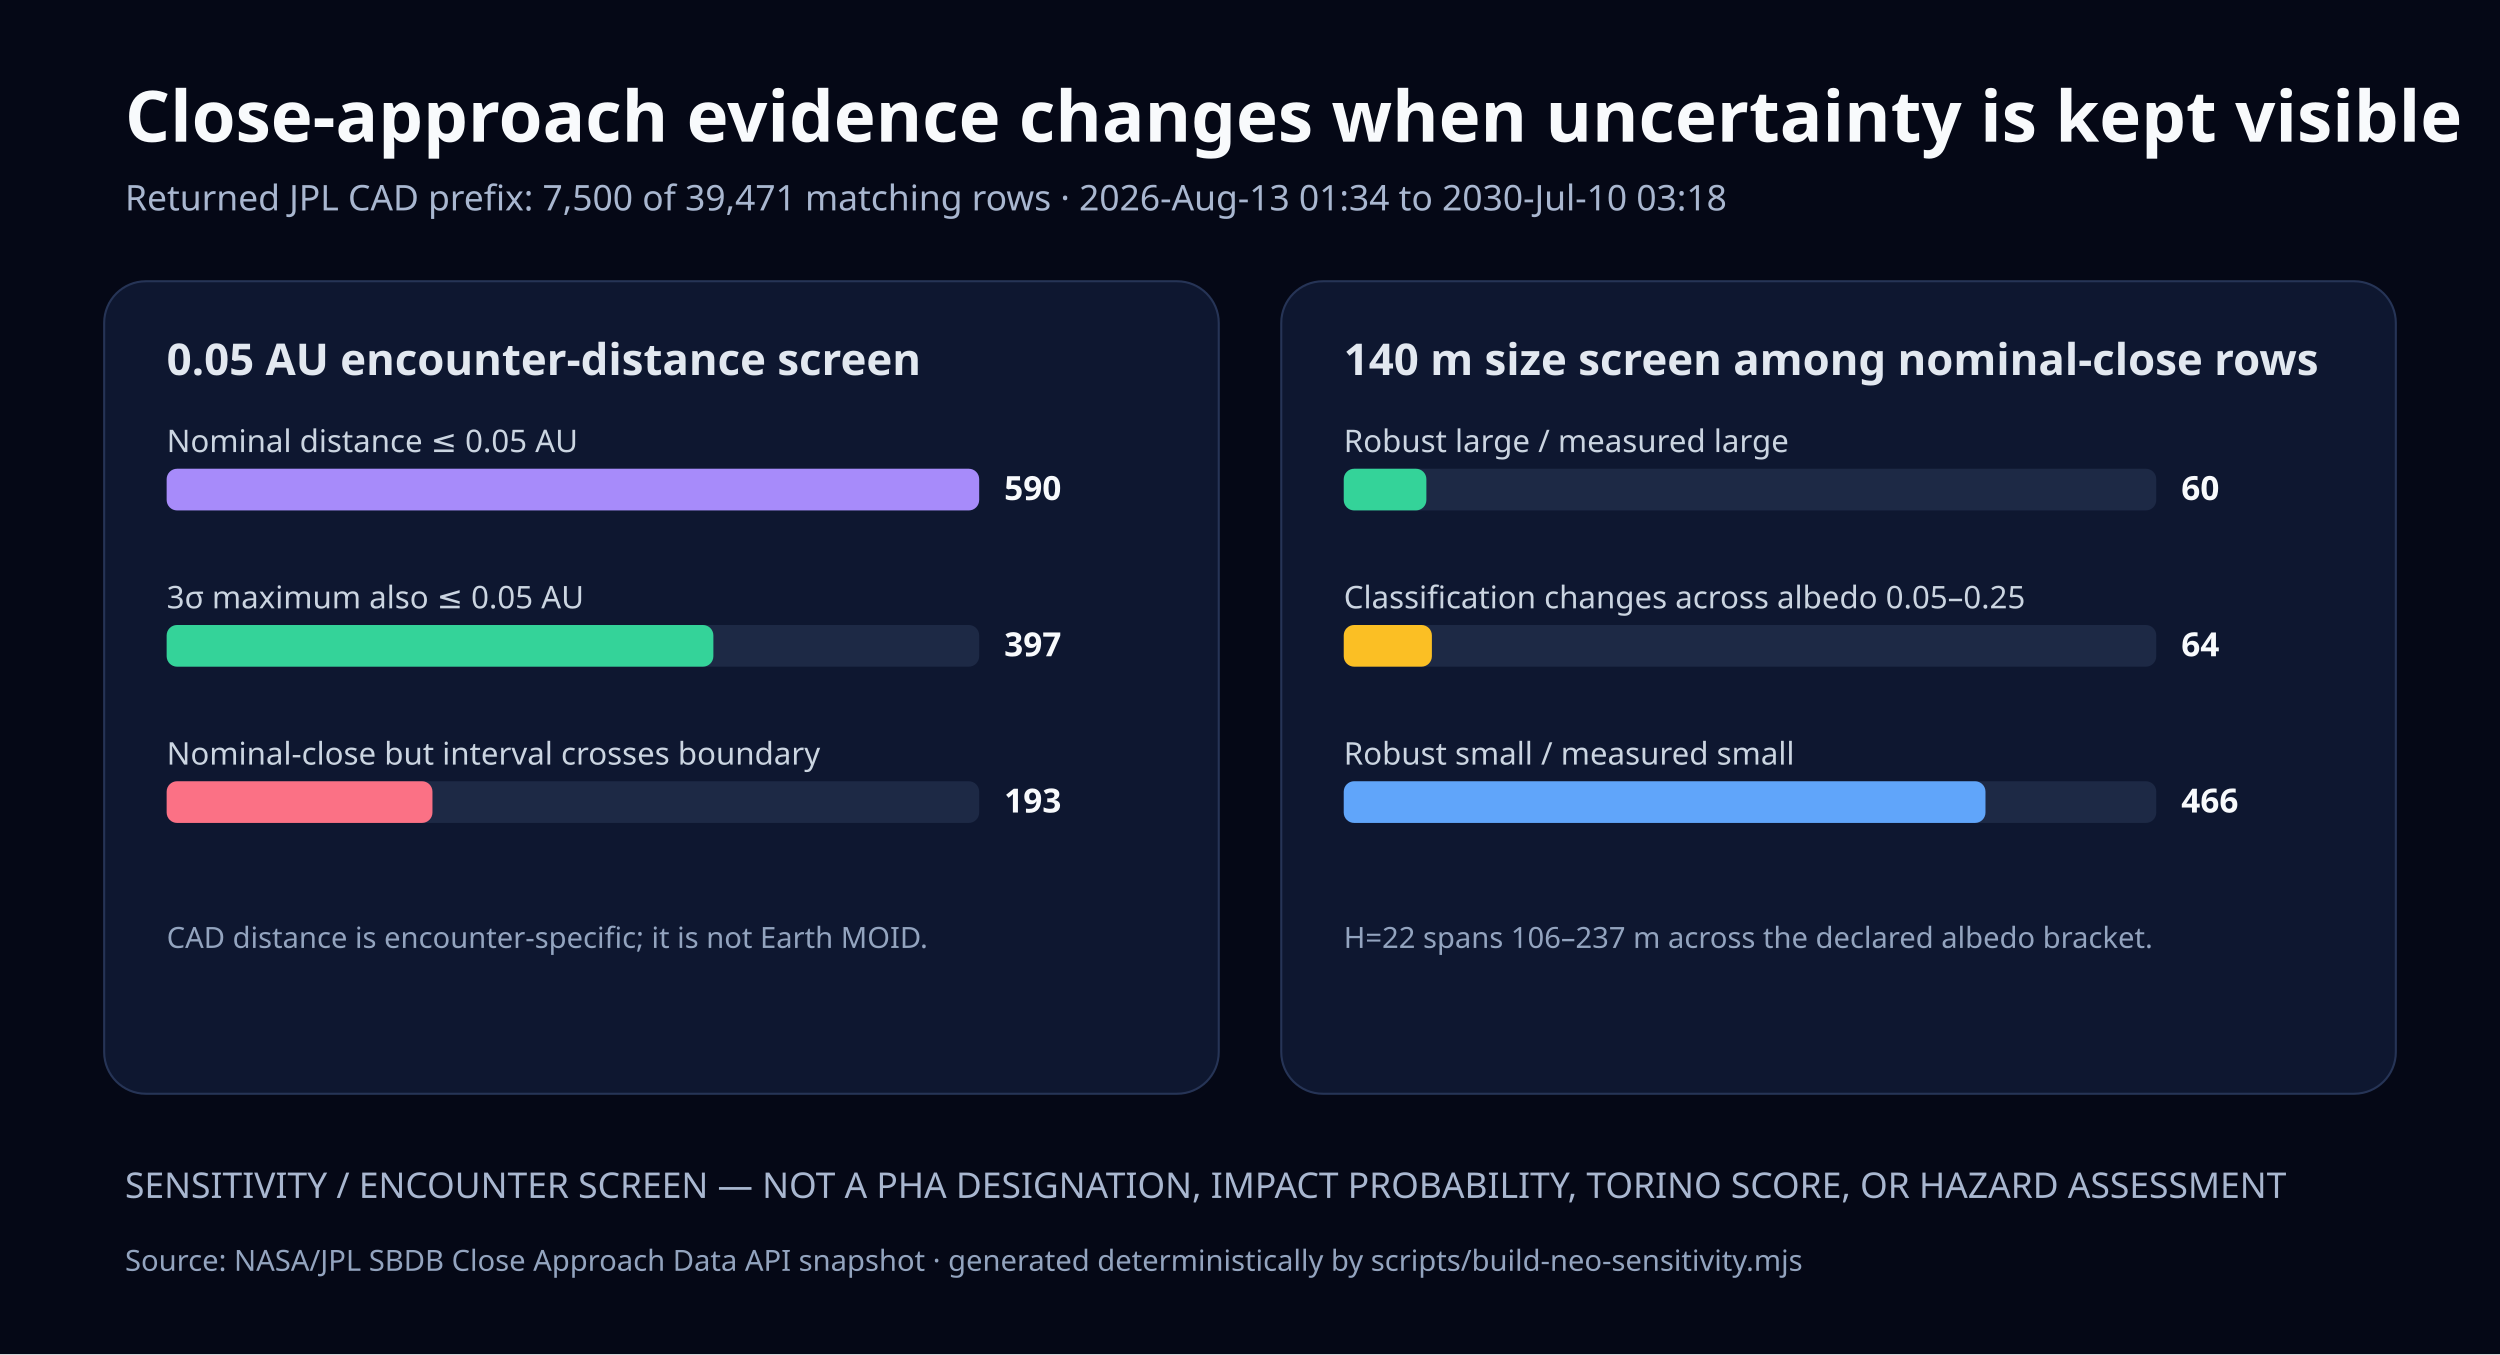
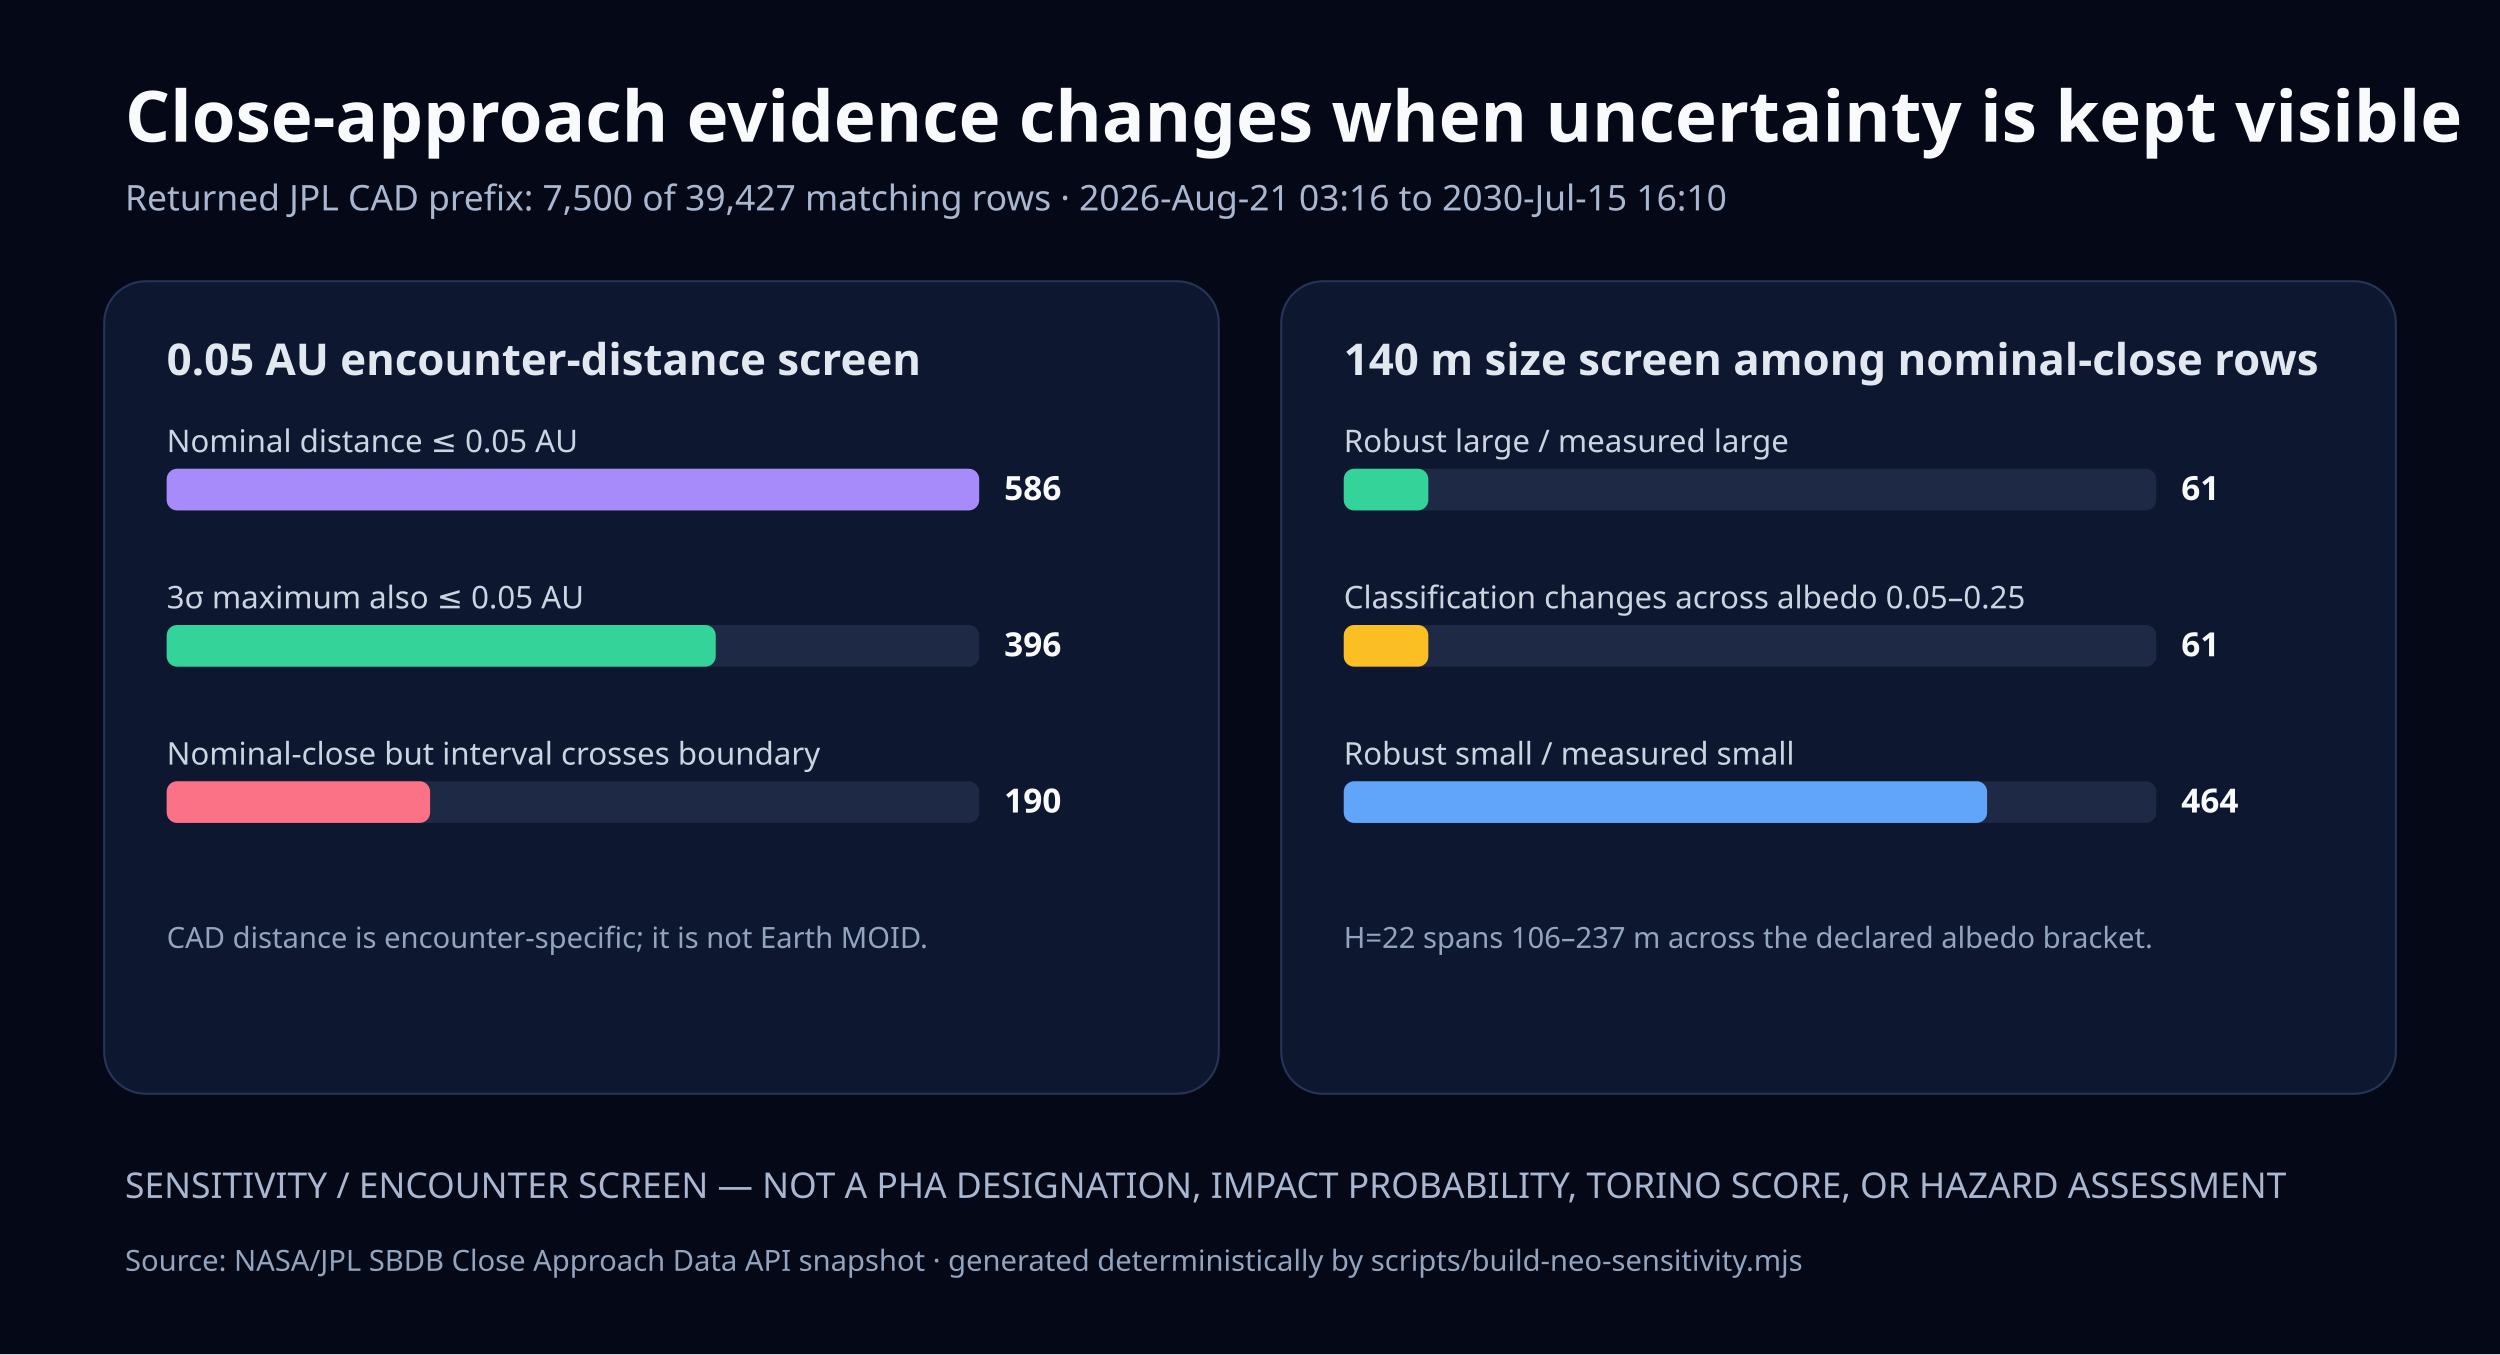
<svg xmlns="http://www.w3.org/2000/svg" width="1200" height="650" viewBox="0 0 1200 650" role="img" aria-labelledby="title desc">
  <style>.bg{fill:#050816}.panel{fill:#0e1730;stroke:#263456}.title{fill:#f8fafc;font:700 34px system-ui}.sub{fill:#a9b7d0;font:17px system-ui}.heading{fill:#e2e8f0;font:700 21px system-ui}.label{fill:#cbd5e1;font:15px system-ui}.value{fill:#f8fafc;font:700 16px system-ui}.track{fill:#1d2945}.note{fill:#93a4bf;font:14px system-ui}</style>
  <rect width="1200" height="650" class="bg" />
  <text x="60" y="68" class="title">Close-approach evidence changes when uncertainty is kept visible</text>
-   <text x="60" y="101" class="sub">Returned JPL CAD prefix: 7,500 of 39,471 matching rows · 2026-Aug-13 01:34 to 2030-Jul-10 03:18</text>
+   <text x="60" y="101" class="sub">Returned JPL CAD prefix: 7,500 of 39,427 matching rows · 2026-Aug-21 03:16 to 2030-Jul-15 16:10</text>
  <rect x="50" y="135" width="535" height="390" rx="20" class="panel" />
  <rect x="615" y="135" width="535" height="390" rx="20" class="panel" />
  <text x="80" y="180" class="heading">0.05 AU encounter-distance screen</text>
  <g>
    <text x="80" y="217" class="label">Nominal distance ≤ 0.05 AU</text>
    <rect x="80" y="225" width="390" height="20" rx="5" class="track" />
    <rect x="80" y="225" width="390.00" height="20" rx="5" fill="#a78bfa" />
-     <text x="482" y="240" class="value">590</text>
+     <text x="482" y="240" class="value">586</text>
  </g>
  <g>
    <text x="80" y="292" class="label">3σ maximum also ≤ 0.05 AU</text>
    <rect x="80" y="300" width="390" height="20" rx="5" class="track" />
-     <rect x="80" y="300" width="262.42" height="20" rx="5" fill="#34d399" />
-     <text x="482" y="315" class="value">397</text>
+     <rect x="80" y="300" width="263.55" height="20" rx="5" fill="#34d399" />
+     <text x="482" y="315" class="value">396</text>
  </g>
  <g>
    <text x="80" y="367" class="label">Nominal-close but interval crosses boundary</text>
    <rect x="80" y="375" width="390" height="20" rx="5" class="track" />
-     <rect x="80" y="375" width="127.58" height="20" rx="5" fill="#fb7185" />
-     <text x="482" y="390" class="value">193</text>
+     <rect x="80" y="375" width="126.45" height="20" rx="5" fill="#fb7185" />
+     <text x="482" y="390" class="value">190</text>
  </g>
  <text x="80" y="455" class="note">CAD distance is encounter-specific; it is not Earth MOID.</text>
  <text x="645" y="180" class="heading">140 m size screen among nominal-close rows</text>
  <g>
    <text x="645" y="217" class="label">Robust large / measured large</text>
    <rect x="645" y="225" width="390" height="20" rx="5" class="track" />
-     <rect x="645" y="225" width="39.66" height="20" rx="5" fill="#34d399" />
-     <text x="1047" y="240" class="value">60</text>
+     <rect x="645" y="225" width="40.60" height="20" rx="5" fill="#34d399" />
+     <text x="1047" y="240" class="value">61</text>
  </g>
  <g>
    <text x="645" y="292" class="label">Classification changes across albedo 0.05–0.25</text>
    <rect x="645" y="300" width="390" height="20" rx="5" class="track" />
-     <rect x="645" y="300" width="42.31" height="20" rx="5" fill="#fbbf24" />
-     <text x="1047" y="315" class="value">64</text>
+     <rect x="645" y="300" width="40.60" height="20" rx="5" fill="#fbbf24" />
+     <text x="1047" y="315" class="value">61</text>
  </g>
  <g>
    <text x="645" y="367" class="label">Robust small / measured small</text>
    <rect x="645" y="375" width="390" height="20" rx="5" class="track" />
-     <rect x="645" y="375" width="308.03" height="20" rx="5" fill="#60a5fa" />
-     <text x="1047" y="390" class="value">466</text>
+     <rect x="645" y="375" width="308.81" height="20" rx="5" fill="#60a5fa" />
+     <text x="1047" y="390" class="value">464</text>
  </g>
  <text x="645" y="455" class="note">H=22 spans 106–237 m across the declared albedo bracket.</text>
  <text x="60" y="575" class="sub">SENSITIVITY / ENCOUNTER SCREEN — NOT A PHA DESIGNATION, IMPACT PROBABILITY, TORINO SCORE, OR HAZARD ASSESSMENT</text>
  <text x="60" y="610" class="note">Source: NASA/JPL SBDB Close Approach Data API snapshot · generated deterministically by scripts/build-neo-sensitivity.mjs</text>
</svg>
